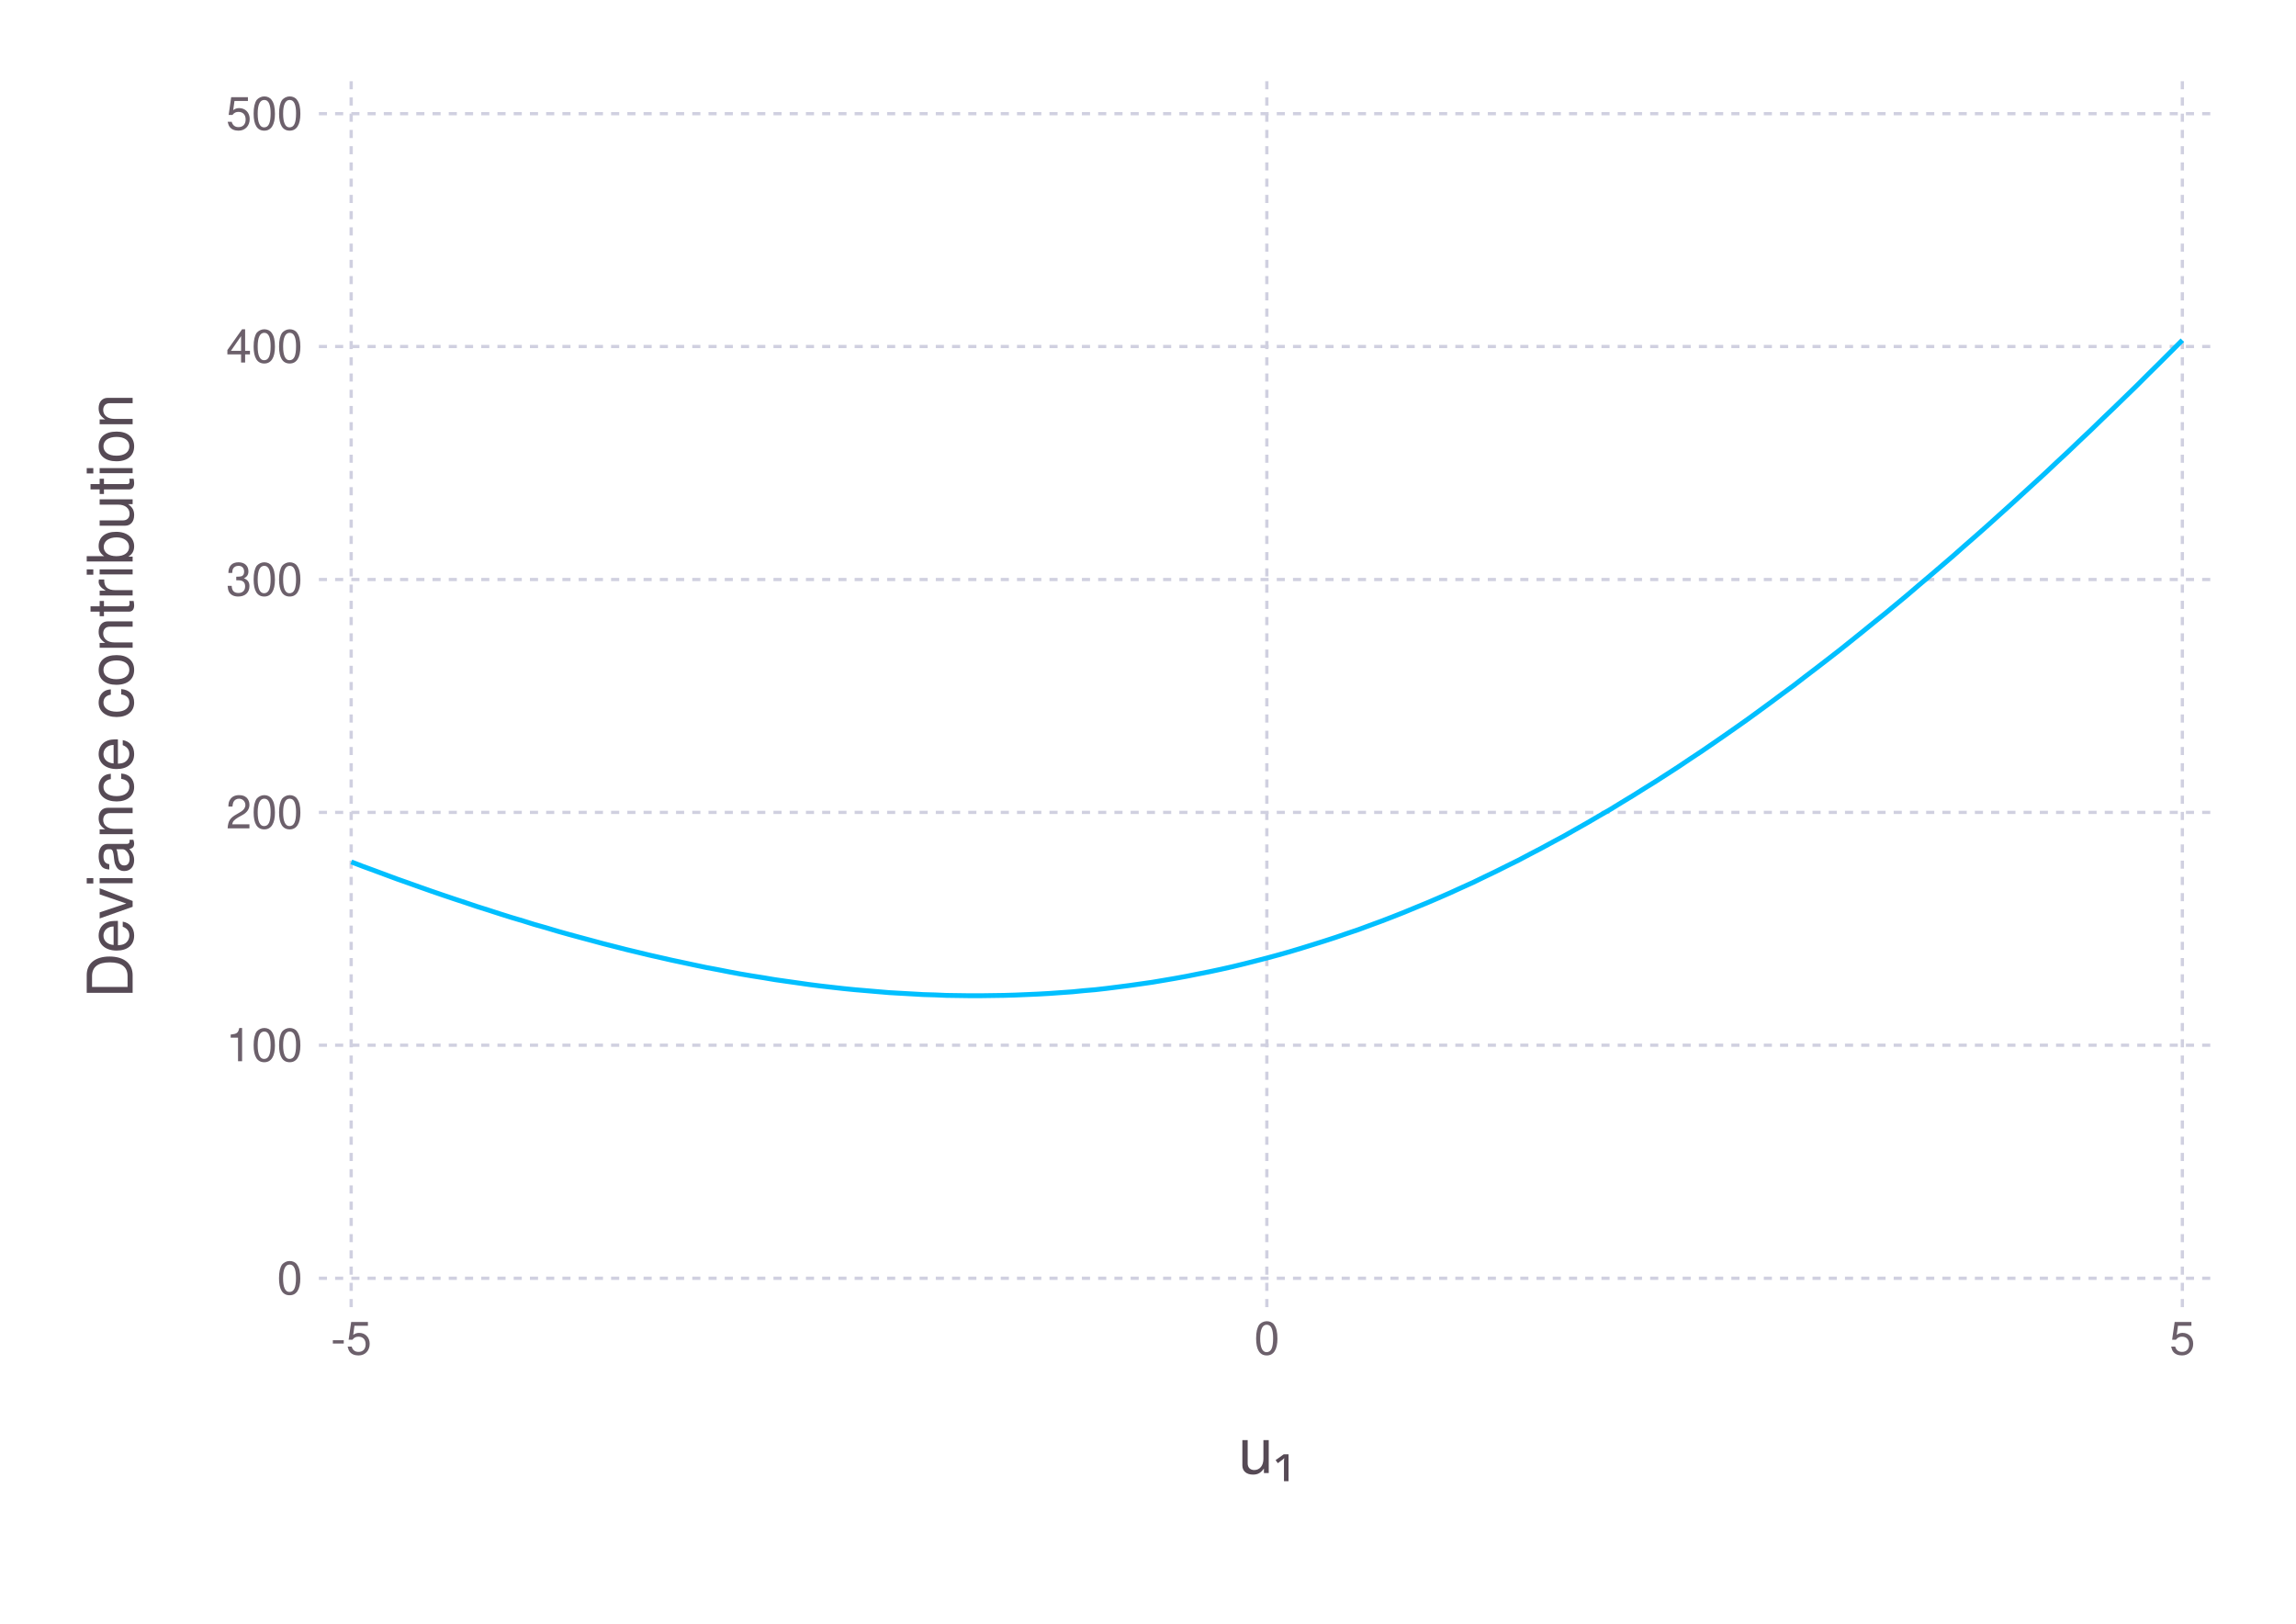
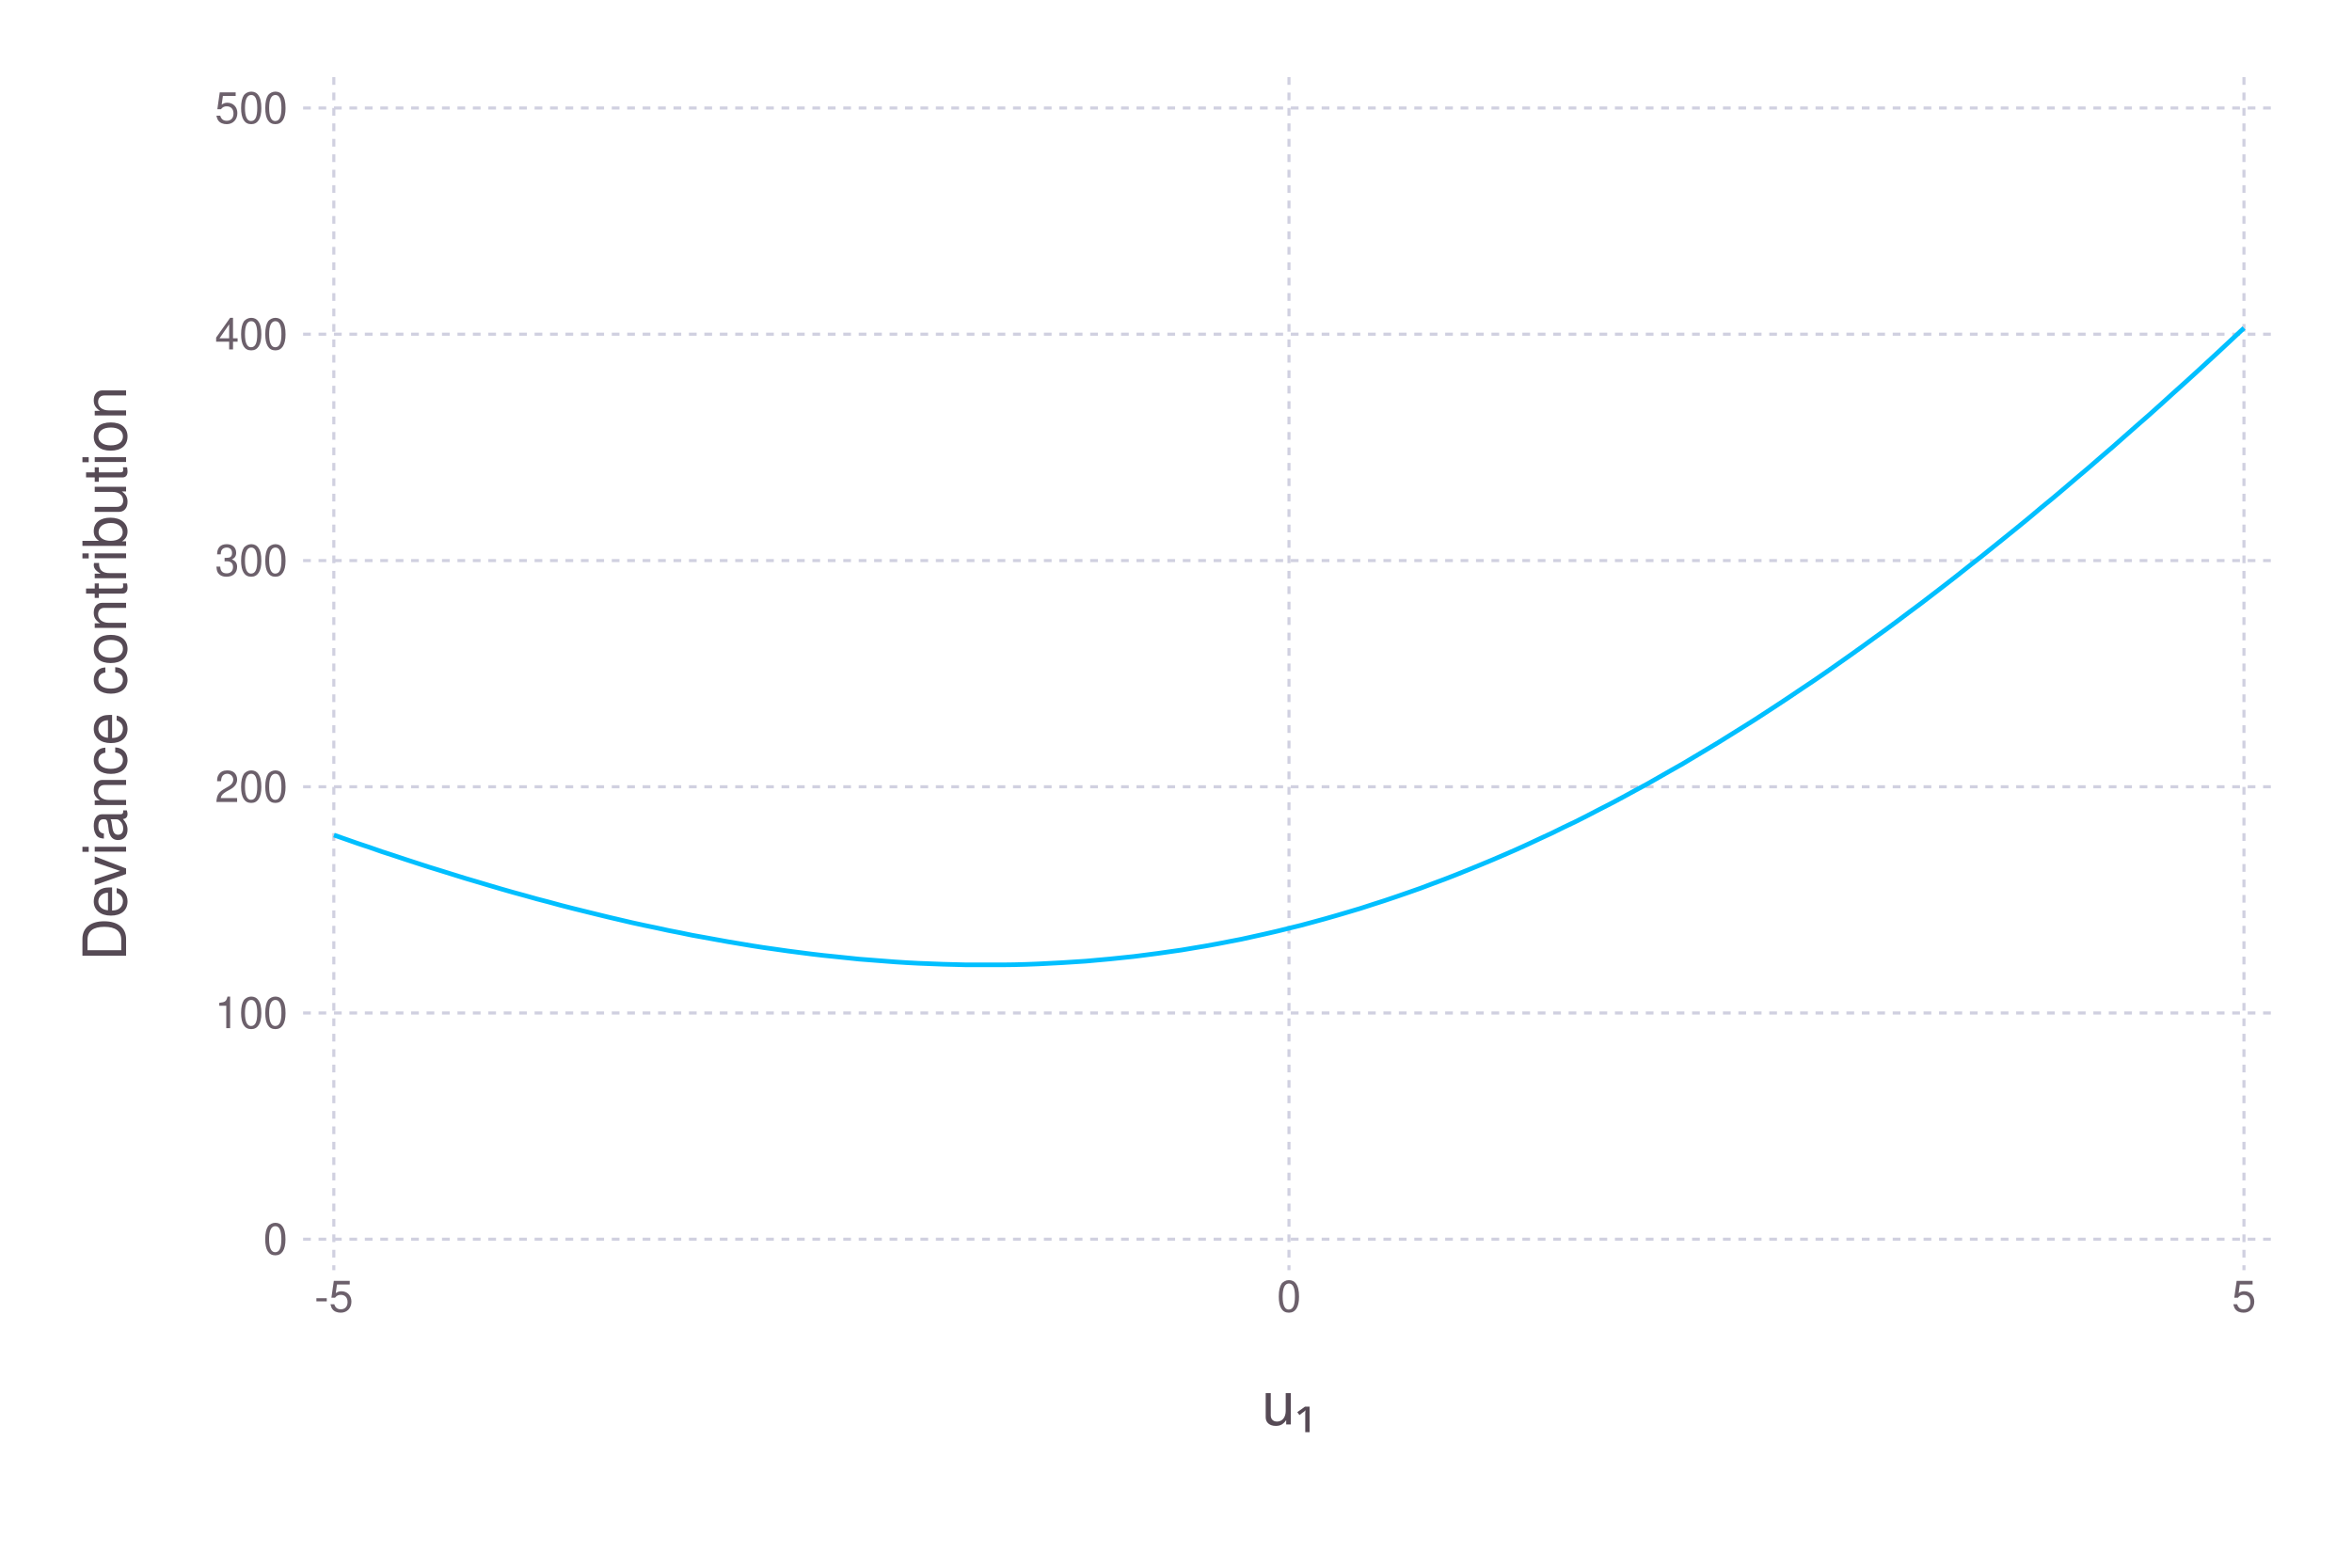
- <svg xmlns="http://www.w3.org/2000/svg" version="1.2" width="141.42mm" height="100mm" viewBox="0 0 141.42 100" stroke="none" fill="#000000" stroke-width="0.3" font-size="3.88">
+ <svg xmlns="http://www.w3.org/2000/svg" version="1.2" width="152.4mm" height="101.6mm" viewBox="0 0 152.4 101.6" stroke="none" fill="#000000" stroke-width="0.3" font-size="3.88">
  <defs>
    <marker id="arrow" markerWidth="15" markerHeight="7" refX="5" refY="3.5" orient="auto" markerUnits="strokeWidth">
      <path d="M0,0 L15,3.5 L0,7 z" stroke="context-stroke" fill="context-stroke" />
    </marker>
  </defs>
-   <g class="plotroot xscalable yscalable" id="img-23c60611-1">
-     <g font-size="3.88" font-family="'PT Sans','Helvetica Neue','Helvetica',sans-serif" fill="#564A55" stroke="#000000" stroke-opacity="0.000" id="img-23c60611-2">
-       <g transform="translate(78.03,88.39)">
+   <g class="plotroot xscalable yscalable" id="img-8a076738-1">
+     <g font-size="3.88" font-family="'PT Sans','Helvetica Neue','Helvetica',sans-serif" fill="#564A55" stroke="#000000" stroke-opacity="0.000" id="img-8a076738-2">
+       <g transform="translate(83.52,89.99)">
        <g class="primitive">
          <text text-anchor="middle" dy="0.6em">u₁</text>
        </g>
      </g>
    </g>
-     <g class="guide xlabels" font-size="2.82" font-family="'PT Sans Caption','Helvetica Neue','Helvetica',sans-serif" fill="#6C606B" id="img-23c60611-3">
-       <g transform="translate(21.63,81.72)">
+     <g class="guide xlabels" font-size="2.82" font-family="'PT Sans Caption','Helvetica Neue','Helvetica',sans-serif" fill="#6C606B" id="img-8a076738-3">
+       <g transform="translate(21.63,83.32)">
        <g class="primitive">
          <text text-anchor="middle" dy="0.6em">-5</text>
        </g>
      </g>
-       <g transform="translate(78.03,81.72)">
+       <g transform="translate(83.52,83.32)">
        <g class="primitive">
          <text text-anchor="middle" dy="0.6em">0</text>
        </g>
      </g>
-       <g transform="translate(134.42,81.72)">
+       <g transform="translate(145.4,83.32)">
        <g class="primitive">
          <text text-anchor="middle" dy="0.6em">5</text>
        </g>
      </g>
    </g>
-     <g clip-path="url(#img-23c60611-4)">
-       <g id="img-23c60611-5">
-         <g pointer-events="visible" fill="#000000" fill-opacity="0.000" stroke="#000000" stroke-opacity="0.000" class="guide background" id="img-23c60611-6">
-           <g transform="translate(78.03,42.86)" id="img-23c60611-7">
-             <path d="M-58.39,-37.86 L 58.39 -37.86 58.39 37.86 -58.39 37.86 z" class="primitive" />
+     <g clip-path="url(#img-8a076738-4)">
+       <g id="img-8a076738-5">
+         <g pointer-events="visible" fill="#000000" fill-opacity="0.000" stroke="#000000" stroke-opacity="0.000" class="guide background" id="img-8a076738-6">
+           <g transform="translate(83.52,43.66)" id="img-8a076738-7">
+             <path d="M-63.88,-38.66 L 63.88 -38.66 63.88 38.66 -63.88 38.66 z" class="primitive" />
          </g>
        </g>
-         <g class="guide ygridlines xfixed" stroke-dasharray="0.5,0.5" stroke-width="0.2" stroke="#D0D0E0" id="img-23c60611-8">
-           <g transform="translate(78.03,78.72)" id="img-23c60611-9">
-             <path fill="none" d="M-58.39,0 L 58.39 0" class="primitive" />
+         <g class="guide ygridlines xfixed" stroke-dasharray="0.5,0.5" stroke-width="0.2" stroke="#D0D0E0" id="img-8a076738-8">
+           <g transform="translate(83.52,80.31)" id="img-8a076738-9">
+             <path fill="none" d="M-63.88,0 L 63.88 0" class="primitive" />
          </g>
-           <g transform="translate(78.03,64.37)" id="img-23c60611-10">
-             <path fill="none" d="M-58.39,0 L 58.39 0" class="primitive" />
+           <g transform="translate(83.52,65.65)" id="img-8a076738-10">
+             <path fill="none" d="M-63.88,0 L 63.88 0" class="primitive" />
          </g>
-           <g transform="translate(78.03,50.03)" id="img-23c60611-11">
-             <path fill="none" d="M-58.39,0 L 58.39 0" class="primitive" />
+           <g transform="translate(83.52,50.99)" id="img-8a076738-11">
+             <path fill="none" d="M-63.88,0 L 63.88 0" class="primitive" />
          </g>
-           <g transform="translate(78.03,35.69)" id="img-23c60611-12">
-             <path fill="none" d="M-58.39,0 L 58.39 0" class="primitive" />
+           <g transform="translate(83.52,36.33)" id="img-8a076738-12">
+             <path fill="none" d="M-63.88,0 L 63.88 0" class="primitive" />
          </g>
-           <g transform="translate(78.03,21.34)" id="img-23c60611-13">
-             <path fill="none" d="M-58.39,0 L 58.39 0" class="primitive" />
+           <g transform="translate(83.52,21.66)" id="img-8a076738-13">
+             <path fill="none" d="M-63.88,0 L 63.88 0" class="primitive" />
          </g>
-           <g transform="translate(78.03,7)" id="img-23c60611-14">
-             <path fill="none" d="M-58.39,0 L 58.39 0" class="primitive" />
+           <g transform="translate(83.52,7)" id="img-8a076738-14">
+             <path fill="none" d="M-63.88,0 L 63.88 0" class="primitive" />
          </g>
        </g>
-         <g class="guide xgridlines yfixed" stroke-dasharray="0.5,0.5" stroke-width="0.2" stroke="#D0D0E0" id="img-23c60611-15">
-           <g transform="translate(21.63,42.86)" id="img-23c60611-16">
-             <path fill="none" d="M0,-37.86 L 0 37.86" class="primitive" />
+         <g class="guide xgridlines yfixed" stroke-dasharray="0.5,0.5" stroke-width="0.2" stroke="#D0D0E0" id="img-8a076738-15">
+           <g transform="translate(21.63,43.66)" id="img-8a076738-16">
+             <path fill="none" d="M0,-38.66 L 0 38.66" class="primitive" />
          </g>
-           <g transform="translate(78.03,42.86)" id="img-23c60611-17">
-             <path fill="none" d="M0,-37.86 L 0 37.86" class="primitive" />
+           <g transform="translate(83.52,43.66)" id="img-8a076738-17">
+             <path fill="none" d="M0,-38.66 L 0 38.66" class="primitive" />
          </g>
-           <g transform="translate(134.42,42.86)" id="img-23c60611-18">
-             <path fill="none" d="M0,-37.86 L 0 37.86" class="primitive" />
+           <g transform="translate(145.4,43.66)" id="img-8a076738-18">
+             <path fill="none" d="M0,-38.66 L 0 38.66" class="primitive" />
          </g>
        </g>
-         <g class="plotpanel" id="img-23c60611-19">
-           <g stroke-width="0.3" fill="#000000" fill-opacity="0.000" class="geometry" id="img-23c60611-20">
-             <g class="color_LCHab{Float32}(70.0f0,60.0f0,240.0f0)" stroke-dasharray="none" stroke="#00BFFF" id="img-23c60611-21">
-               <g transform="translate(78.03,51.21)" id="img-23c60611-22">
-                 <path fill="none" d="M-56.39,1.87 L -55.69 2.14 -54.98 2.4 -54.28 2.66 -53.58 2.92 -52.87 3.17 -52.17 3.42 -51.46 3.67 -50.76 3.91 -50.05 4.15 -49.35 4.38 -48.64 4.62 -47.94 4.84 -47.23 5.07 -46.53 5.29 -45.82 5.5 -45.12 5.72 -44.41 5.92 -43.71 6.13 -43 6.33 -42.3 6.52 -41.59 6.71 -40.89 6.9 -40.18 7.08 -39.48 7.26 -38.77 7.43 -38.07 7.6 -37.36 7.76 -36.66 7.92 -35.95 8.07 -35.25 8.22 -34.54 8.37 -33.84 8.5 -33.13 8.64 -32.43 8.77 -31.72 8.89 -31.02 9 -30.31 9.12 -29.61 9.22 -28.9 9.32 -28.2 9.42 -27.49 9.51 -26.79 9.59 -26.08 9.67 -25.38 9.74 -24.67 9.8 -23.97 9.86 -23.26 9.92 -22.56 9.96 -21.85 10 -21.15 10.04 -20.44 10.06 -19.74 10.09 -19.03 10.1 -18.33 10.11 -17.62 10.11 -16.92 10.1 -16.21 10.09 -15.51 10.07 -14.8 10.04 -14.1 10.01 -13.39 9.97 -12.69 9.92 -11.98 9.87 -11.28 9.8 -10.57 9.74 -9.87 9.66 -9.16 9.57 -8.46 9.48 -7.75 9.38 -7.05 9.28 -6.34 9.16 -5.64 9.04 -4.93 8.91 -4.23 8.77 -3.52 8.63 -2.82 8.48 -2.11 8.32 -1.41 8.15 -0.7 7.97 -0 7.79 0.7 7.6 1.41 7.4 2.11 7.19 2.82 6.97 3.52 6.75 4.23 6.52 4.93 6.28 5.64 6.04 6.34 5.78 7.05 5.52 7.75 5.25 8.46 4.97 9.16 4.68 9.87 4.39 10.57 4.09 11.28 3.78 11.98 3.46 12.69 3.14 13.39 2.8 14.1 2.46 14.8 2.11 15.51 1.76 16.21 1.39 16.92 1.02 17.62 0.64 18.33 0.26 19.03 -0.14 19.74 -0.54 20.44 -0.95 21.15 -1.36 21.85 -1.79 22.56 -2.22 23.26 -2.66 23.97 -3.1 24.67 -3.55 25.38 -4.01 26.08 -4.48 26.79 -4.95 27.49 -5.43 28.2 -5.92 28.9 -6.41 29.61 -6.91 30.31 -7.42 31.02 -7.94 31.72 -8.46 32.43 -8.98 33.13 -9.52 33.84 -10.06 34.54 -10.6 35.25 -11.15 35.95 -11.71 36.66 -12.28 37.36 -12.85 38.07 -13.42 38.77 -14 39.48 -14.59 40.18 -15.19 40.89 -15.79 41.59 -16.39 42.3 -17 43 -17.62 43.71 -18.24 44.41 -18.86 45.12 -19.5 45.82 -20.13 46.53 -20.78 47.23 -21.42 47.94 -22.07 48.64 -22.73 49.35 -23.39 50.05 -24.06 50.76 -24.73 51.46 -25.41 52.17 -26.09 52.87 -26.77 53.58 -27.46 54.28 -28.16 54.98 -28.85 55.69 -29.56 56.39 -30.26" class="primitive" />
+         <g class="plotpanel" id="img-8a076738-19">
+           <g stroke-width="0.3" fill="#000000" fill-opacity="0.000" class="geometry" id="img-8a076738-20">
+             <g class="color_LCHab{Float32}(70.0f0,60.0f0,240.0f0)" stroke-dasharray="none" stroke="#00BFFF" id="img-8a076738-21">
+               <g transform="translate(83.52,52.2)" id="img-8a076738-22">
+                 <path fill="none" d="M-61.88,1.92 L -61.11 2.19 -60.34 2.46 -59.56 2.72 -58.79 2.99 -58.02 3.24 -57.24 3.5 -56.47 3.75 -55.7 4 -54.92 4.24 -54.15 4.48 -53.38 4.72 -52.6 4.95 -51.83 5.18 -51.05 5.41 -50.28 5.63 -49.51 5.84 -48.73 6.06 -47.96 6.26 -47.19 6.47 -46.41 6.67 -45.64 6.86 -44.87 7.05 -44.09 7.24 -43.32 7.42 -42.55 7.6 -41.77 7.77 -41 7.93 -40.22 8.1 -39.45 8.25 -38.68 8.41 -37.9 8.55 -37.13 8.69 -36.36 8.83 -35.58 8.96 -34.81 9.09 -34.04 9.21 -33.26 9.32 -32.49 9.43 -31.72 9.53 -30.94 9.63 -30.17 9.72 -29.39 9.8 -28.62 9.88 -27.85 9.96 -27.07 10.02 -26.3 10.08 -25.53 10.14 -24.75 10.19 -23.98 10.23 -23.21 10.26 -22.43 10.29 -21.66 10.31 -20.89 10.33 -20.11 10.33 -19.34 10.33 -18.57 10.33 -17.79 10.32 -17.02 10.3 -16.24 10.27 -15.47 10.23 -14.7 10.19 -13.92 10.14 -13.15 10.09 -12.38 10.02 -11.6 9.95 -10.83 9.87 -10.06 9.79 -9.28 9.69 -8.51 9.59 -7.74 9.48 -6.96 9.37 -6.19 9.24 -5.41 9.11 -4.64 8.97 -3.87 8.82 -3.09 8.67 -2.32 8.5 -1.55 8.33 -0.77 8.15 -0 7.96 0.77 7.77 1.55 7.56 2.32 7.35 3.09 7.13 3.87 6.9 4.64 6.67 5.41 6.42 6.19 6.17 6.96 5.91 7.74 5.64 8.51 5.37 9.28 5.08 10.06 4.79 10.83 4.49 11.6 4.18 12.38 3.86 13.15 3.54 13.92 3.21 14.7 2.87 15.47 2.52 16.24 2.16 17.02 1.8 17.79 1.42 18.57 1.05 19.34 0.66 20.11 0.26 20.89 -0.14 21.66 -0.55 22.43 -0.97 23.21 -1.39 23.98 -1.83 24.75 -2.27 25.53 -2.71 26.3 -3.17 27.07 -3.63 27.85 -4.1 28.62 -4.58 29.39 -5.06 30.17 -5.55 30.94 -6.05 31.72 -6.56 32.49 -7.07 33.26 -7.59 34.04 -8.11 34.81 -8.64 35.58 -9.18 36.36 -9.73 37.13 -10.28 37.9 -10.84 38.68 -11.4 39.45 -11.97 40.22 -12.55 41 -13.13 41.77 -13.72 42.55 -14.32 43.32 -14.92 44.09 -15.53 44.87 -16.14 45.64 -16.76 46.41 -17.38 47.19 -18.01 47.96 -18.64 48.73 -19.29 49.51 -19.93 50.28 -20.58 51.05 -21.24 51.83 -21.9 52.6 -22.57 53.38 -23.24 54.15 -23.92 54.92 -24.6 55.7 -25.28 56.47 -25.97 57.24 -26.67 58.02 -27.37 58.79 -28.07 59.56 -28.78 60.34 -29.5 61.11 -30.22 61.88 -30.94" class="primitive" />
              </g>
            </g>
          </g>
        </g>
      </g>
    </g>
-     <g class="guide ylabels" font-size="2.82" font-family="'PT Sans Caption','Helvetica Neue','Helvetica',sans-serif" fill="#6C606B" id="img-23c60611-23">
-       <g transform="translate(18.63,78.72)" id="img-23c60611-24">
+     <g class="guide ylabels" font-size="2.82" font-family="'PT Sans Caption','Helvetica Neue','Helvetica',sans-serif" fill="#6C606B" id="img-8a076738-23">
+       <g transform="translate(18.63,80.31)" id="img-8a076738-24">
        <g class="primitive">
          <text text-anchor="end" dy="0.35em">0</text>
        </g>
      </g>
-       <g transform="translate(18.63,64.37)" id="img-23c60611-25">
+       <g transform="translate(18.63,65.65)" id="img-8a076738-25">
        <g class="primitive">
          <text text-anchor="end" dy="0.35em">100</text>
        </g>
      </g>
-       <g transform="translate(18.63,50.03)" id="img-23c60611-26">
+       <g transform="translate(18.63,50.99)" id="img-8a076738-26">
        <g class="primitive">
          <text text-anchor="end" dy="0.35em">200</text>
        </g>
      </g>
-       <g transform="translate(18.63,35.69)" id="img-23c60611-27">
+       <g transform="translate(18.63,36.33)" id="img-8a076738-27">
        <g class="primitive">
          <text text-anchor="end" dy="0.35em">300</text>
        </g>
      </g>
-       <g transform="translate(18.63,21.34)" id="img-23c60611-28">
+       <g transform="translate(18.63,21.66)" id="img-8a076738-28">
        <g class="primitive">
          <text text-anchor="end" dy="0.35em">400</text>
        </g>
      </g>
-       <g transform="translate(18.63,7)" id="img-23c60611-29">
+       <g transform="translate(18.63,7)" id="img-8a076738-29">
        <g class="primitive">
          <text text-anchor="end" dy="0.35em">500</text>
        </g>
      </g>
    </g>
-     <g font-size="3.88" font-family="'PT Sans','Helvetica Neue','Helvetica',sans-serif" fill="#564A55" stroke="#000000" stroke-opacity="0.000" id="img-23c60611-30">
-       <g transform="translate(8.81,40.86)" id="img-23c60611-31">
+     <g font-size="3.88" font-family="'PT Sans','Helvetica Neue','Helvetica',sans-serif" fill="#564A55" stroke="#000000" stroke-opacity="0.000" id="img-8a076738-30">
+       <g transform="translate(8.81,41.66)" id="img-8a076738-31">
        <g class="primitive">
          <text text-anchor="middle" dy="0.35em" transform="rotate(-90,0, 2)">Deviance contribution</text>
        </g>
      </g>
    </g>
  </g>
  <defs>
-     <clipPath id="img-23c60611-4">
-       <path d="M19.63,5 L 136.42 5 136.42 80.72 19.63 80.72" />
+     <clipPath id="img-8a076738-4">
+       <path d="M19.63,5 L 147.4 5 147.4 82.32 19.63 82.32" />
    </clipPath>
  </defs>
</svg>
